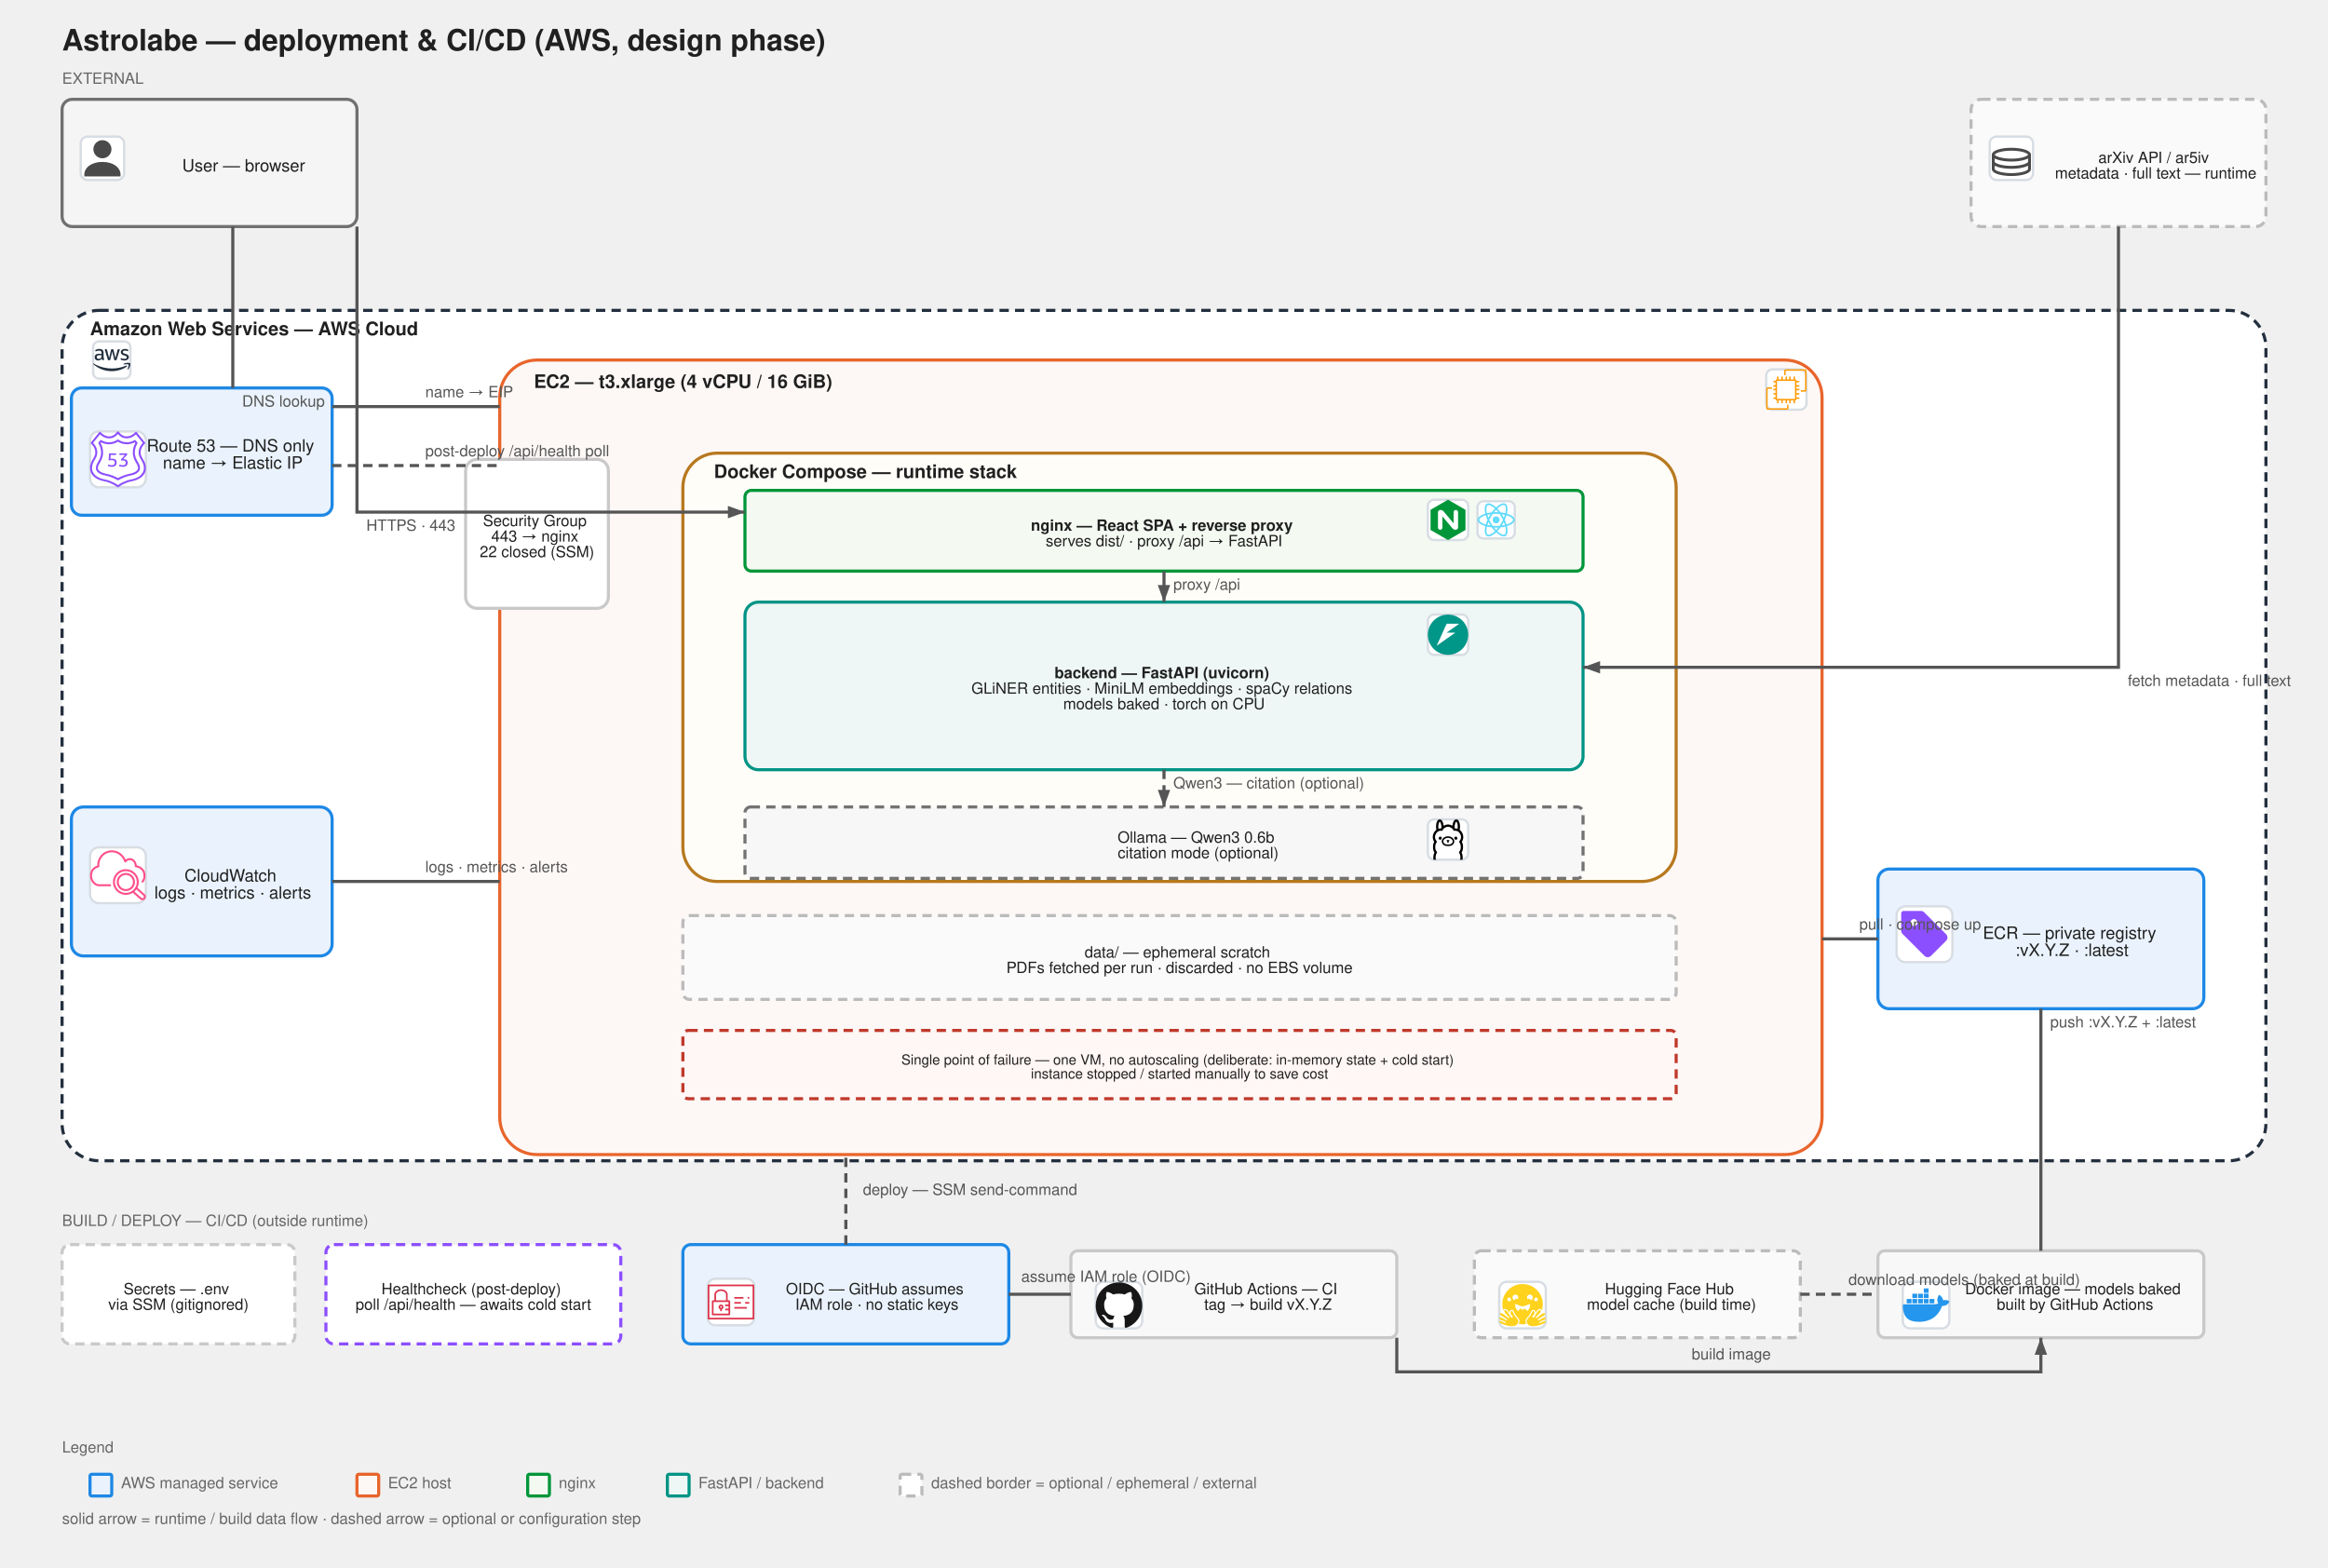
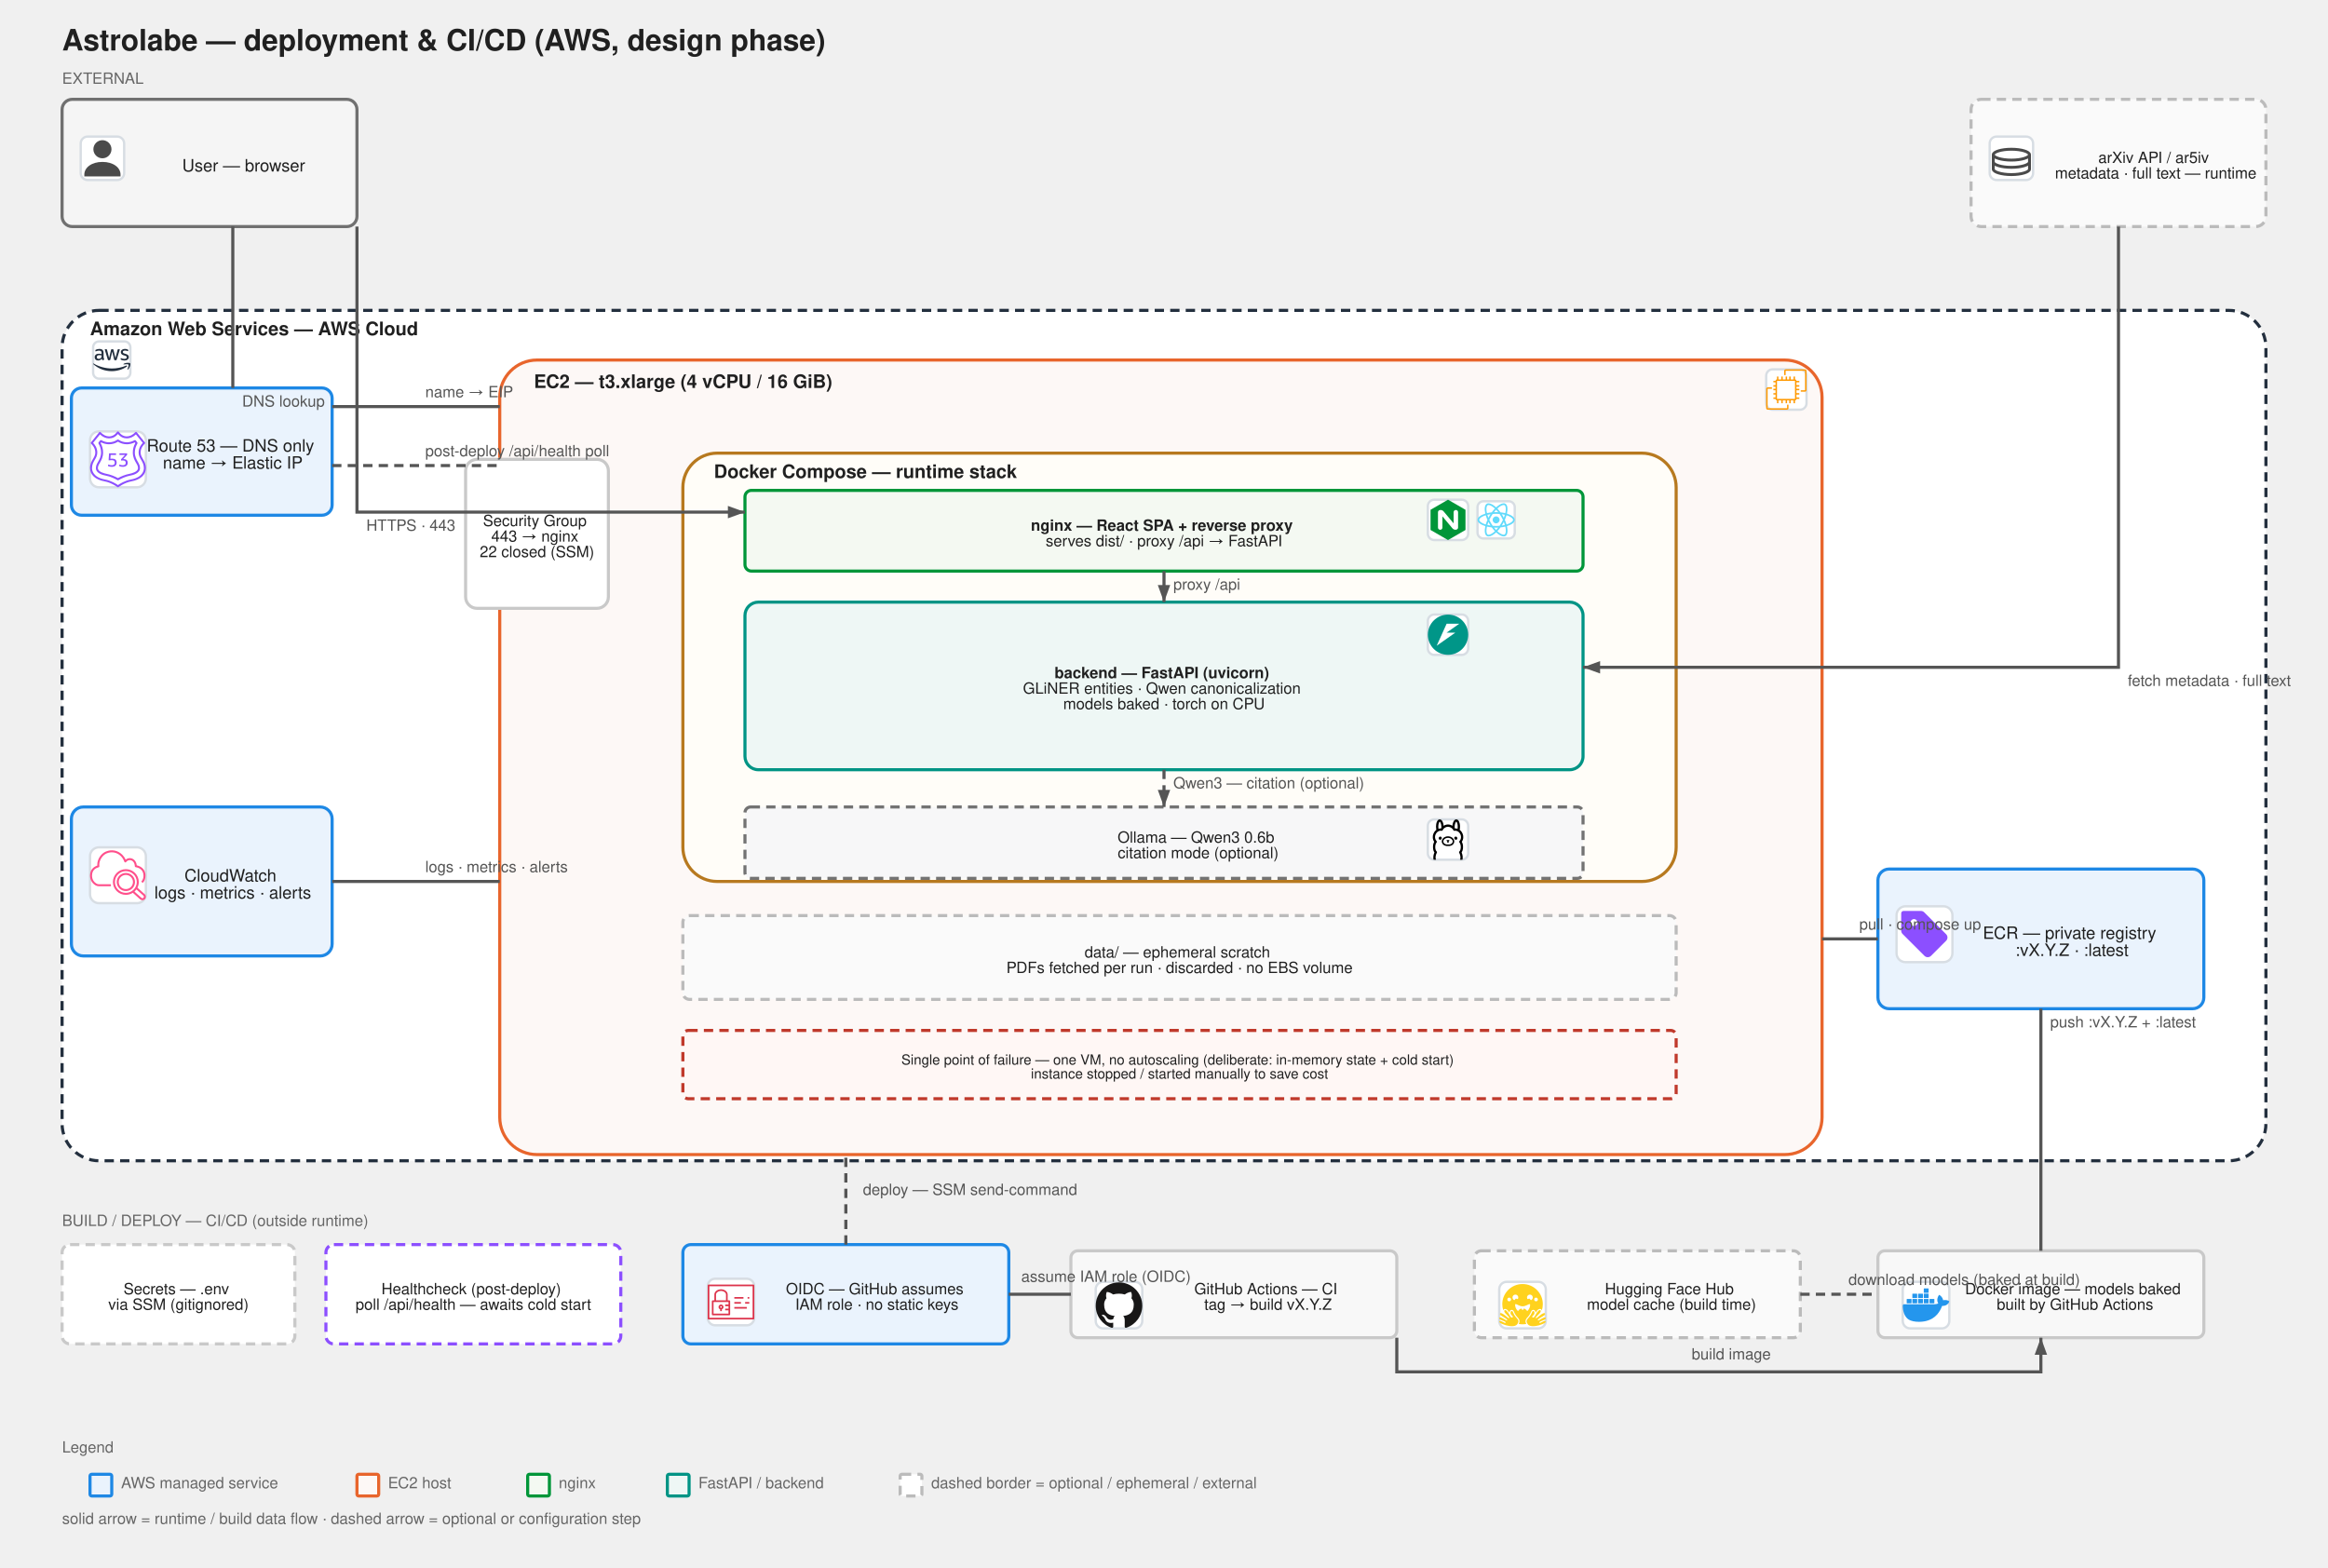
<svg xmlns="http://www.w3.org/2000/svg" width="1500" height="1010" viewBox="0 0 1500 1010" font-family="Helvetica, Arial, sans-serif">
  <text x="40" y="32.5" font-size="19" font-weight="700" fill="#202020">Astrolabe — deployment &amp; CI/CD (AWS, design phase)</text>
  <text x="40" y="54" font-size="10" font-weight="400" fill="#666666">EXTERNAL</text>
  <rect x="40" y="64" width="190" height="82" rx="6.56" fill="#F5F5F5" stroke="#707070" stroke-width="2" />
  <text x="157" text-anchor="middle" font-size="11" fill="#202020">
    <tspan x="157" text-anchor="middle" y="110.5">User — browser</tspan>
  </text>
  <rect x="52" y="88" width="28" height="28" rx="4.48" fill="#ffffff" stroke="#d7dde3" stroke-width="1.5" />
  <g transform="translate(52 88) scale(1.166667)">
    <path d="M12 12a5 5 0 1 0 0-10 5 5 0 0 0 0 10zm0 2c-6 0-10 3.13-10 7v1h20v-1c0-3.87-4-7-10-7z" fill="#4a4a4a" />
  </g>
  <rect x="1270" y="64" width="190" height="82" rx="6.56" fill="#FAFAFA" stroke="#BBBBBB" stroke-width="2" stroke-dasharray="6 4" />
  <text x="1389" text-anchor="middle" font-size="10" fill="#202020">
    <tspan x="1389" text-anchor="middle" y="105">arXiv API / ar5iv</tspan>
    <tspan x="1389" text-anchor="middle" y="115">metadata · full text — runtime</tspan>
  </text>
  <rect x="1282" y="88" width="28" height="28" rx="4.48" fill="#ffffff" stroke="#d7dde3" stroke-width="1.5" />
  <g transform="translate(1282 88) scale(1.166667)">
    <path d="M12 13C6.5 13 2 11.6 2 10s4.5-3 10-3 10 1.4 10 3-4.5 3-10 3zM2 10v4c0 1.6 4.5 3 10 3s10-1.4 10-3v-4M2 14v4c0 1.6 4.5 3 10 3s10-1.4 10-3v-4" fill="none" stroke="#4a4a4a" stroke-width="1.6" />
  </g>
  <rect x="40" y="200" width="1420" height="548" rx="24" fill="#FFFFFF" stroke="#232F3E" stroke-width="2" stroke-dasharray="6 4" />
  <text x="58" y="216" font-size="12" font-weight="700" fill="#202020">Amazon Web Services — AWS Cloud</text>
  <rect x="60" y="220" width="24" height="24" rx="3.84" fill="#ffffff" stroke="#d7dde3" stroke-width="1.5" />
  <g transform="translate(60 220) scale(1)">
    <path d="M6.763 10.036c0 .296.032.535.088.71.064.176.144.368.256.576.04.063.056.127.056.183 0 .08-.048.16-.152.24l-.503.335a.383.383 0 0 1-.208.072c-.08 0-.16-.04-.239-.112a2.47 2.47 0 0 1-.287-.375 6.18 6.18 0 0 1-.248-.471c-.622.734-1.405 1.101-2.347 1.101-.67 0-1.205-.191-1.596-.574-.391-.384-.59-.894-.59-1.533 0-.678.239-1.23.726-1.644.487-.415 1.133-.623 1.955-.623.272 0 .551.024.846.064.296.04.6.104.918.176v-.583c0-.607-.127-1.03-.375-1.277-.255-.248-.686-.367-1.3-.367-.28 0-.568.031-.863.103-.295.072-.583.16-.862.272a2.287 2.287 0 0 1-.28.104.488.488 0 0 1-.127.023c-.112 0-.168-.08-.168-.247v-.391c0-.128.016-.224.056-.28a.597.597 0 0 1 .224-.167c.279-.144.614-.264 1.005-.36a4.84 4.84 0 0 1 1.246-.151c.95 0 1.644.216 2.091.647.439.43.662 1.085.662 1.963v2.586zm-3.24 1.214c.263 0 .534-.048.822-.144.287-.096.543-.271.758-.51.128-.152.224-.32.272-.512.047-.191.08-.423.08-.694v-.335a6.66 6.66 0 0 0-.735-.136 6.02 6.02 0 0 0-.75-.048c-.535 0-.926.104-1.19.32-.263.215-.39.518-.39.917 0 .375.095.655.295.846.191.2.47.296.838.296zm6.41.862c-.144 0-.24-.024-.304-.08-.064-.048-.12-.16-.168-.311L7.586 5.55a1.398 1.398 0 0 1-.072-.32c0-.128.064-.2.191-.2h.783c.151 0 .255.025.31.08.065.048.113.16.16.312l1.342 5.284 1.245-5.284c.04-.16.088-.264.151-.312a.549.549 0 0 1 .32-.08h.638c.152 0 .256.025.32.08.063.048.12.16.151.312l1.261 5.348 1.381-5.348c.048-.16.104-.264.16-.312a.52.52 0 0 1 .311-.08h.743c.127 0 .2.065.2.2 0 .04-.009.08-.017.128a1.137 1.137 0 0 1-.056.2l-1.923 6.17c-.048.16-.104.263-.168.311a.51.51 0 0 1-.303.08h-.687c-.151 0-.255-.024-.32-.08-.063-.056-.119-.16-.15-.32l-1.238-5.148-1.23 5.14c-.04.16-.087.264-.15.32-.065.056-.177.08-.32.08zm10.256.215c-.415 0-.83-.048-1.229-.143-.399-.096-.71-.2-.918-.32-.128-.071-.215-.151-.247-.223a.563.563 0 0 1-.048-.224v-.407c0-.167.064-.247.183-.247.048 0 .096.008.144.024.048.016.12.048.2.08.271.12.566.215.878.279.319.064.63.096.95.096.502 0 .894-.088 1.165-.264a.86.86 0 0 0 .415-.758.777.777 0 0 0-.215-.559c-.144-.151-.416-.287-.807-.415l-1.157-.36c-.583-.183-1.014-.454-1.277-.813a1.902 1.902 0 0 1-.4-1.158c0-.335.073-.63.216-.886.144-.255.335-.479.575-.654.24-.184.51-.32.83-.415.32-.096.655-.136 1.006-.136.175 0 .359.008.535.032.183.024.35.056.518.088.16.04.312.08.455.127.144.048.256.096.336.144a.69.69 0 0 1 .24.2.43.43 0 0 1 .071.263v.375c0 .168-.064.256-.184.256a.83.83 0 0 1-.303-.096 3.652 3.652 0 0 0-1.532-.311c-.455 0-.815.071-1.062.223-.248.152-.375.383-.375.71 0 .224.08.416.24.567.159.152.454.304.877.44l1.134.358c.574.184.99.44 1.237.767.247.327.367.702.367 1.117 0 .343-.072.655-.207.926-.144.272-.336.511-.583.703-.248.2-.543.343-.886.447-.36.111-.734.167-1.142.167zM21.698 16.207c-2.626 1.94-6.442 2.969-9.722 2.969-4.598 0-8.74-1.7-11.87-4.526-.247-.223-.024-.527.272-.351 3.384 1.963 7.559 3.153 11.877 3.153 2.914 0 6.114-.607 9.06-1.852.439-.2.814.287.383.607zM22.792 14.961c-.336-.43-2.22-.207-3.074-.103-.255.032-.295-.192-.063-.36 1.5-1.053 3.967-.75 4.254-.399.287.36-.08 2.826-1.485 4.007-.215.184-.423.088-.327-.151.32-.79 1.03-2.57.695-2.994z" fill="#232F3E" />
  </g>
  <rect x="46" y="250" width="168" height="82" rx="6.56" fill="#EAF3FD" stroke="#1E88E5" stroke-width="2" />
  <text x="150" text-anchor="middle" font-size="11" fill="#202020">
    <tspan x="150" text-anchor="middle" y="291">Route 53 — DNS only</tspan>
    <tspan x="150" text-anchor="middle" y="302">name → Elastic IP</tspan>
  </text>
  <rect x="58" y="278" width="36" height="36" rx="5.76" fill="#ffffff" stroke="#d7dde3" stroke-width="1.5" />
  <g transform="translate(58 278) scale(1.5)">
    <path d="M24 15.766c0 2.872-2.357 5.014-6.3 5.7-2.957.557-5.4 2.4-5.443 2.443q-.129.086-.257.086t-.257-.086C11.7 23.866 9.257 22.024 6.3 21.466c-3.943-.686-6.3-2.829-6.3-5.7 0-1.757.686-2.914 1.286-3.943.514-.9.986-1.671.986-2.743 0-2.271-1.757-3.771-1.8-3.771Q.343 5.181.3 5.009q0-.171.129-.3C.429 4.666 3.257 1.281 3.9.381c.086-.086.171-.171.3-.171s.257.043.343.129c1.114 1.157 2.357 1.8 3.6 1.8 1.371 0 2.486-.6 3.514-1.972.172-.214.514-.214.686 0C13.371 1.538 14.486 2.138 15.857 2.138c1.243 0 2.486-.643 3.6-1.8.086-.086.214-.129.343-.129s.214.086.3.171c.643.9 3.471 4.286 3.471 4.329q.129.129.129.3-.043.171-.171.3c-.043 0-1.8 1.5-1.8 3.771 0 1.071.471 1.843.986 2.743.6 1.028 1.286 2.186 1.286 3.943Zm-.857 0c0-1.5-.6-2.529-1.157-3.514-.557-.9-1.114-1.886-1.114-3.171 0-2.1 1.2-3.557 1.8-4.157-.643-.729-2.186-2.657-2.957-3.643C18.557 2.395 17.186 2.995 15.857 2.995c-1.5 0-2.743-.6-3.857-1.886C10.886 2.395 9.643 2.995 8.143 2.995c-1.329 0-2.7-.6-3.857-1.714-.771.986-2.314 2.914-2.957 3.643.6.6 1.8 2.057 1.8 4.157 0 1.286-.557 2.271-1.114 3.171C1.457 13.238.857 14.266.857 15.766c0 .9.386 3.943 5.572 4.886 2.614.471 4.843 1.886 5.571 2.4.729-.514 2.957-1.929 5.571-2.4 5.186-.943 5.572-3.986 5.572-4.886zm-2.571-2.657c.557.986.9 1.629.9 2.657 0 2.314-3.214 3.043-4.2 3.214-2.057.386-3.9 1.286-5.057 1.971q-.086.043-.214.043t-.214-.043c-1.157-.686-3-1.586-5.057-1.971-.986-.171-4.2-.9-4.2-3.214 0-1.028.343-1.671.9-2.657.6-1.029 1.329-2.314 1.329-4.029 0-1.371-.386-2.657-1.114-3.857-.086-.172-.086-.386.043-.514q.3-.386.643-.814c.129-.171.386-.214.557-.129 1.071.6 2.143.9 3.257.9 1.371 0 2.529-.386 3.6-1.114.171-.086.343-.086.514 0 1.071.729 2.229 1.114 3.6 1.114 1.114 0 2.186-.3 3.257-.9.171-.086.429-.043.557.129q.343.429.643.814c.129.129.129.343.043.514-.729 1.2-1.114 2.486-1.114 3.857 0 1.714.729 3 1.329 4.029zm.043 2.657c0-.771-.257-1.329-.814-2.228-.643-1.114-1.414-2.486-1.414-4.457 0-1.457.343-2.786 1.071-4.071q-.129-.171-.257-.3c-1.071.514-2.186.814-3.343.814-1.414 0-2.7-.386-3.857-1.114-1.157.729-2.443 1.114-3.857 1.114q-1.714 0-3.343-.814-.129.129-.257.3c.729 1.286 1.071 2.614 1.071 4.071 0 1.971-.771 3.343-1.414 4.457-.557.9-.814 1.457-.814 2.228 0 1.671 2.914 2.272 3.471 2.4 2.1.386 3.9 1.2 5.143 1.886 1.243-.686 3.043-1.5 5.143-1.886.557-.129 3.471-.729 3.471-2.4zm-4.886-3.471q.471.429.471 1.157 0 .814-.557 1.286-.6.471-1.586.471-.771 0-1.5-.3v-.686q.9.3 1.5.3.643 0 .986-.257.3-.3.3-.814 0-.986-1.243-.986-.386 0-.771.043v-.557l1.714-1.843h-2.4v-.686h3.3v.643l-1.671 1.8h.171q.814 0 1.286.429zm-4.757-.171q.471.471.471 1.286t-.557 1.329q-.6.471-1.543.471-.814 0-1.586-.3v-.686q.943.3 1.586.3.6 0 .943-.257.343-.3.343-.814 0-.6-.3-.857-.343-.257-1.029-.257-.514 0-1.286.086v-.557l.171-2.443h3v.686H8.871l-.129 1.629q.471-.043.814-.043.9 0 1.414.429z" fill="#8C4FFF" />
  </g>
  <rect x="46" y="520" width="168" height="96" rx="7.68" fill="#EAF3FD" stroke="#1E88E5" stroke-width="2" />
  <text x="150" text-anchor="middle" font-size="11" fill="#202020">
    <tspan x="150" text-anchor="middle" y="568">CloudWatch</tspan>
    <tspan x="150" text-anchor="middle" y="579">logs · metrics · alerts</tspan>
  </text>
  <rect x="58" y="546" width="36" height="36" rx="5.76" fill="#ffffff" stroke="#d7dde3" stroke-width="1.5" />
  <g transform="translate(58 546) scale(1.5)">
    <path d="M18.454 14.905c0-1.676-1.372-3.039-3.059-3.039-1.686 0-3.058 1.363-3.058 3.039 0 1.675 1.372 3.038 3.058 3.038 1.687 0 3.059-1.363 3.059-3.038Zm.862 0c0 2.147-1.759 3.894-3.92 3.894-2.162 0-3.92-1.747-3.92-3.894 0-2.148 1.758-3.895 3.92-3.895 2.161 0 3.92 1.747 3.92 3.895Zm3.617 5.87-3.004-2.688c-.242.34-.523.649-.834.926l2.999 2.687c.256.23.654.208.885-.046a.623.623 0 0 0-.046-.88Zm-7.538-1.206c2.59 0 4.696-2.092 4.696-4.664 0-2.573-2.106-4.665-4.696-4.665-2.589 0-4.696 2.092-4.696 4.665 0 2.572 2.107 4.664 4.696 4.664Zm8.224 2.658c-.293.323-.7.487-1.107.487a1.49 1.49 0 0 1-.995-.378L18.399 19.542a5.543 5.543 0 0 1-3.004.883c-3.064 0-5.557-2.476-5.557-5.52 0-3.044 2.493-5.521 5.557-5.521 3.065 0 5.558 2.477 5.558 5.52 0 .874-.21 1.697-.576 2.432l3.133 2.803c.608.546.657 1.482.11 2.088ZM3.977 7.454c0 .222.014.444.04.659a.426.426 0 0 1-.352.473C2.605 8.858.862 9.681.862 12.148c0 1.863 1.034 2.892 1.902 3.427.297.185.647.284 1.017.288l5.195.005v.856l-5.2-.005a2.815 2.815 0 0 1-1.469-.418C1.447 15.77 0 14.524 0 12.148c0-2.864 1.971-3.923 3.129-4.297a6.093 6.093 0 0 1-.013-.397c0-2.34 1.598-4.767 3.716-5.645 2.478-1.031 5.104-.52 7.022 1.367a7.048 7.048 0 0 1 1.459 2.116 2.79 2.79 0 0 1 1.78-.644c1.287 0 2.735.97 2.993 3.092 1.205.276 3.751 1.24 3.751 4.441 0 1.278-.403 2.333-1.199 3.137l-.614-.6c.632-.638.952-1.491.952-2.537 0-2.8-2.36-3.495-3.374-3.664a.43.43 0 0 1-.353-.496c-.141-1.738-1.18-2.517-2.156-2.517-.616 0-1.193.298-1.584.818a.431.431 0 0 1-.75-.111c-.353-.971-.861-1.788-1.511-2.426-1.663-1.636-3.936-2.079-6.084-1.186-1.787.74-3.187 2.873-3.187 4.855Z" fill="#FF4F8B" />
  </g>
  <rect x="1210" y="560" width="210" height="90" rx="7.2" fill="#EAF3FD" stroke="#1E88E5" stroke-width="2" />
  <text x="1335" text-anchor="middle" font-size="11" fill="#202020">
    <tspan x="1335" text-anchor="middle" y="605">ECR — private registry</tspan>
    <tspan x="1335" text-anchor="middle" y="616">:vX.Y.Z · :latest</tspan>
  </text>
  <rect x="1222" y="584" width="36" height="36" rx="5.76" fill="#ffffff" stroke="#d7dde3" stroke-width="1.5" />
  <g transform="translate(1222 584) scale(1.5)">
    <path d="M2 10.5V3a1 1 0 0 1 1-1h7.5a2 2 0 0 1 1.4.6l9.4 9.4a2 2 0 0 1 0 2.8l-6.5 6.5a2 2 0 0 1-2.8 0L2.6 11.9A2 2 0 0 1 2 10.5zM6 7a1.5 1.5 0 1 0 3 0 1.5 1.5 0 0 0-3 0z" fill="#8C4FFF" />
  </g>
  <rect x="322" y="232" width="852" height="512" rx="24" fill="#FDF8F6" stroke="#E8652C" stroke-width="2" />
  <text x="344" y="250" font-size="12" font-weight="700" fill="#202020">EC2 — t3.xlarge (4 vCPU / 16 GiB)</text>
  <rect x="300" y="296" width="92" height="96" rx="7.36" fill="#FFFFFF" stroke="#C9C9C9" stroke-width="2" />
  <text x="346" text-anchor="middle" font-size="10" fill="#202020">
    <tspan x="346" text-anchor="middle" y="339">Security Group</tspan>
    <tspan x="346" text-anchor="middle" y="349">443 → nginx</tspan>
    <tspan x="346" text-anchor="middle" y="359">22 closed (SSM)</tspan>
  </text>
  <rect x="440" y="292" width="640" height="276" rx="22.08" fill="#FFFDF8" stroke="#B7791F" stroke-width="2" />
  <text x="460" y="308" font-size="12" font-weight="700" fill="#202020">Docker Compose — runtime stack</text>
  <rect x="480" y="316" width="540" height="52" rx="4.16" fill="#F4F9F2" stroke="#009639" stroke-width="2" />
  <text x="750" text-anchor="middle" font-size="10" fill="#202020">
    <tspan x="750" text-anchor="middle" y="342" font-weight="600">nginx — React SPA + reverse proxy</tspan>
    <tspan x="750" text-anchor="middle" y="352">serves dist/ · proxy /api → FastAPI</tspan>
  </text>
  <rect x="920" y="322" width="26" height="26" rx="4.16" fill="#ffffff" stroke="#d7dde3" stroke-width="1.5" />
  <g transform="translate(920 322) scale(1.083333)">
    <path d="M12 0L1.605 6v12L12 24l10.395-6V6L12 0zm6 16.59c0 .705-.646 1.29-1.529 1.29-.631 0-1.351-.255-1.801-.81l-6-7.141v6.66c0 .721-.57 1.29-1.274 1.29H7.32c-.721 0-1.29-.6-1.29-1.29V7.41c0-.705.63-1.29 1.5-1.29.646 0 1.38.255 1.83.81l5.97 7.141V7.41c0-.721.6-1.29 1.29-1.29h.075c.72 0 1.29.6 1.29 1.29v9.18H18z" fill="#009639" />
  </g>
  <rect x="952" y="323" width="24" height="24" rx="3.84" fill="#ffffff" stroke="#d7dde3" stroke-width="1.5" />
  <g transform="translate(952 323) scale(1)">
    <path d="M14.23 12.004a2.236 2.236 0 0 1-2.235 2.236 2.236 2.236 0 0 1-2.236-2.236 2.236 2.236 0 0 1 2.235-2.236 2.236 2.236 0 0 1 2.236 2.236zm2.648-10.69c-1.346 0-3.107.96-4.888 2.622-1.78-1.653-3.542-2.602-4.887-2.602-.41 0-.783.093-1.106.278-1.375.793-1.683 3.264-.973 6.365C1.98 8.917 0 10.42 0 12.004c0 1.59 1.99 3.097 5.043 4.03-.704 3.113-.39 5.588.988 6.38.32.187.69.275 1.102.275 1.345 0 3.107-.96 4.888-2.624 1.78 1.654 3.542 2.603 4.887 2.603.41 0 .783-.09 1.106-.275 1.374-.792 1.683-3.263.973-6.365C22.02 15.096 24 13.59 24 12.004c0-1.59-1.99-3.097-5.043-4.032.704-3.11.39-5.587-.988-6.38-.318-.184-.688-.277-1.092-.278zm-.005 1.09v.006c.225 0 .406.044.558.127.666.382.955 1.835.73 3.704-.054.46-.142.945-.25 1.44-.96-.236-2.006-.417-3.107-.534-.66-.905-1.345-1.727-2.035-2.447 1.592-1.48 3.087-2.292 4.105-2.295zm-9.77.02c1.012 0 2.514.808 4.11 2.28-.686.72-1.37 1.537-2.02 2.442-1.107.117-2.154.298-3.113.538-.112-.49-.195-.964-.254-1.42-.23-1.868.054-3.32.714-3.707.19-.09.4-.127.563-.132zm4.882 3.05c.455.468.91.992 1.36 1.564-.44-.02-.89-.034-1.345-.034-.46 0-.915.01-1.36.034.44-.572.895-1.096 1.345-1.565zM12 8.1c.74 0 1.477.034 2.202.093.406.582.802 1.203 1.183 1.86.372.64.71 1.29 1.018 1.946-.308.655-.646 1.31-1.013 1.95-.38.66-.773 1.288-1.18 1.87-.728.063-1.466.098-2.21.098-.74 0-1.477-.035-2.202-.093-.406-.582-.802-1.204-1.183-1.86-.372-.64-.71-1.29-1.018-1.946.303-.657.646-1.313 1.013-1.954.38-.66.773-1.286 1.18-1.868.728-.064 1.466-.098 2.21-.098zm-3.635.254c-.24.377-.48.763-.704 1.16-.225.39-.435.782-.635 1.174-.265-.656-.49-1.31-.676-1.947.64-.15 1.315-.283 2.015-.386zm7.26 0c.695.103 1.365.23 2.006.387-.18.632-.405 1.282-.66 1.933-.2-.39-.41-.783-.64-1.174-.225-.392-.465-.774-.705-1.146zm3.063.675c.484.15.944.317 1.375.498 1.732.74 2.852 1.708 2.852 2.476-.005.768-1.125 1.74-2.857 2.475-.42.18-.88.342-1.355.493-.28-.958-.646-1.956-1.1-2.98.45-1.017.81-2.01 1.085-2.964zm-13.395.004c.278.96.645 1.957 1.1 2.98-.45 1.017-.812 2.01-1.086 2.964-.484-.15-.944-.318-1.37-.5-1.732-.737-2.852-1.706-2.852-2.474 0-.768 1.12-1.742 2.852-2.476.42-.18.88-.342 1.356-.494zm11.678 4.28c.265.657.49 1.312.676 1.948-.64.157-1.316.29-2.016.39.24-.375.48-.762.705-1.158.225-.39.435-.788.636-1.18zm-9.945.02c.2.392.41.783.64 1.175.23.39.465.772.705 1.143-.695-.102-1.365-.23-2.006-.386.18-.63.406-1.282.66-1.933zM17.92 16.32c.112.493.2.968.254 1.423.23 1.868-.054 3.32-.714 3.708-.147.09-.338.128-.563.128-1.012 0-2.514-.807-4.11-2.28.686-.72 1.37-1.536 2.02-2.44 1.107-.118 2.154-.3 3.113-.54zm-11.83.01c.96.234 2.006.415 3.107.532.66.905 1.345 1.727 2.035 2.446-1.595 1.483-3.092 2.295-4.11 2.295-.22-.005-.406-.05-.553-.132-.666-.38-.955-1.834-.73-3.703.054-.46.142-.944.25-1.438zm4.56.64c.44.02.89.034 1.345.034.46 0 .915-.01 1.36-.034-.44.572-.895 1.095-1.345 1.565-.455-.47-.91-.993-1.36-1.565z" fill="#61DAFB" />
  </g>
  <rect x="480" y="388" width="540" height="108" rx="8.64" fill="#EEF7F5" stroke="#009485" stroke-width="2" />
  <text x="750" text-anchor="middle" font-size="10" fill="#202020">
    <tspan x="750" text-anchor="middle" y="437" font-weight="600">backend — FastAPI (uvicorn)</tspan>
-     <tspan x="750" text-anchor="middle" y="447">GLiNER entities · MiniLM embeddings · spaCy relations</tspan>
+     <tspan x="750" text-anchor="middle" y="447">GLiNER entities · Qwen canonicalization</tspan>
    <tspan x="750" text-anchor="middle" y="457">models baked · torch on CPU</tspan>
  </text>
  <rect x="920" y="396" width="26" height="26" rx="4.16" fill="#ffffff" stroke="#d7dde3" stroke-width="1.5" />
  <g transform="translate(920 396) scale(1.083333)">
    <path d="M12 .039C5.373.038 0 5.393 0 11.999c-.001 6.607 5.372 11.963 12 11.963 6.628 0 12.001-5.356 12-11.963-0-6.606-5.373-11.96-12-11.96m-.829 5.415h7.55l-7.58 5.328h5.183L5.279 18.544q2.947-6.544 5.892-13.09" fill="#009688" />
  </g>
  <rect x="480" y="520" width="540" height="46" rx="3.68" fill="#F7F7F8" stroke="#737373" stroke-width="2" stroke-dasharray="6 4" />
  <text x="772" text-anchor="middle" font-size="10" fill="#202020">
    <tspan x="772" text-anchor="middle" y="543">Ollama — Qwen3 0.6b</tspan>
    <tspan x="772" text-anchor="middle" y="553">citation mode (optional)</tspan>
  </text>
  <rect x="920" y="528" width="26" height="26" rx="4.16" fill="#ffffff" stroke="#d7dde3" stroke-width="1.5" />
  <g transform="translate(920 528) scale(1.083333)">
    <path d="M16.361 10.26a.894.894 0 0 0-.558.47l-.072.148.001.207c0 .193.004.217.059.353.076.193.152.312.291.448.24.238.51.3.872.205a.86.86 0 0 0 .517-.436.752.752 0 0 0 .08-.498c-.064-.453-.33-.782-.724-.897a1.06 1.06 0 0 0-.466 0zm-9.203.005c-.305.096-.533.32-.65.639a1.187 1.187 0 0 0-.06.52c.057.309.31.59.598.667.362.095.632.033.872-.205.14-.136.215-.255.291-.448.055-.136.059-.16.059-.353l.001-.207-.072-.148a.894.894 0 0 0-.565-.472 1.02 1.02 0 0 0-.474.007Zm4.184 2c-.131.071-.223.25-.195.383.031.143.157.288.353.407.105.063.112.072.117.136.004.038-.01.146-.029.243-.02.094-.036.194-.036.222.002.074.07.195.143.253.064.052.076.054.255.059.164.005.198.001.264-.03.169-.082.212-.234.15-.525-.052-.243-.042-.28.087-.355.137-.08.281-.219.324-.314a.365.365 0 0 0-.175-.48.394.394 0 0 0-.181-.033c-.126 0-.207.03-.355.124l-.085.053-.053-.032c-.219-.13-.259-.145-.391-.143a.396.396 0 0 0-.193.032zm.39-2.195c-.373.036-.475.05-.654.086-.291.06-.68.195-.951.328-.94.46-1.589 1.226-1.787 2.114-.04.176-.045.234-.045.53 0 .294.005.357.043.524.264 1.16 1.332 2.017 2.714 2.173.3.033 1.596.033 1.896 0 1.11-.125 2.064-.727 2.493-1.571.114-.226.169-.372.22-.602.039-.167.044-.23.044-.523 0-.297-.005-.355-.045-.531-.288-1.29-1.539-2.304-3.072-2.497a6.873 6.873 0 0 0-.855-.031zm.645.937a3.283 3.283 0 0 1 1.44.514c.223.148.537.458.671.662.166.251.26.508.303.82.02.143.01.251-.043.482-.08.345-.332.705-.672.957a3.115 3.115 0 0 1-.689.348c-.382.122-.632.144-1.525.138-.582-.006-.686-.01-.853-.042-.57-.107-1.022-.334-1.35-.68-.264-.28-.385-.535-.45-.946-.03-.192.025-.509.137-.776.136-.326.488-.73.836-.963.403-.269.934-.46 1.422-.512.187-.02.586-.02.773-.002zm-5.503-11a1.653 1.653 0 0 0-.683.298C5.617.74 5.173 1.666 4.985 2.819c-.07.436-.119 1.04-.119 1.503 0 .544.064 1.24.155 1.721.02.107.031.202.023.208a8.12 8.12 0 0 1-.187.152 5.324 5.324 0 0 0-.949 1.02 5.49 5.49 0 0 0-.94 2.339 6.625 6.625 0 0 0-.023 1.357c.091.78.325 1.438.727 2.04l.13.195-.037.064c-.269.452-.498 1.105-.605 1.732-.084.496-.095.629-.095 1.294 0 .67.009.803.088 1.266.095.555.288 1.143.503 1.534.071.128.243.393.264.407.007.003-.014.067-.046.141a7.405 7.405 0 0 0-.548 1.873c-.062.417-.071.552-.071.991 0 .56.031.832.148 1.279L3.42 24h1.478l-.05-.091c-.297-.552-.325-1.575-.068-2.597.117-.472.25-.819.498-1.296l.148-.29v-.177c0-.165-.003-.184-.057-.293a.915.915 0 0 0-.194-.25 1.74 1.74 0 0 1-.385-.543c-.424-.92-.506-2.286-.208-3.451.124-.486.329-.918.544-1.154a.787.787 0 0 0 .223-.531c0-.195-.07-.355-.224-.522a3.136 3.136 0 0 1-.817-1.729c-.14-.96.114-2.005.69-2.834.563-.814 1.353-1.336 2.237-1.475.199-.033.57-.028.776.01.226.04.367.028.512-.041.179-.085.268-.19.374-.431.093-.215.165-.333.36-.576.234-.29.46-.489.822-.729.413-.27.884-.467 1.352-.561.17-.035.25-.04.569-.04.319 0 .398.005.569.04a4.07 4.07 0 0 1 1.914.997c.117.109.398.457.488.602.034.057.095.177.132.267.105.241.195.346.374.43.14.068.286.082.503.045.343-.058.607-.053.943.016 1.144.23 2.14 1.173 2.581 2.437.385 1.108.276 2.267-.296 3.153-.097.15-.193.27-.333.419-.301.322-.301.722-.001 1.053.493.539.801 1.866.708 3.036-.062.772-.26 1.463-.533 1.854a2.096 2.096 0 0 1-.224.258.916.916 0 0 0-.194.25c-.054.109-.057.128-.057.293v.178l.148.29c.248.476.38.823.498 1.295.253 1.008.231 2.01-.059 2.581a.845.845 0 0 0-.044.098c0 .006.329.009.732.009h.73l.02-.074.036-.134c.019-.076.057-.3.088-.516.029-.217.029-1.016 0-1.258-.11-.875-.295-1.57-.597-2.226-.032-.074-.053-.138-.046-.141.008-.005.057-.074.108-.152.376-.569.607-1.284.724-2.228.031-.26.031-1.378 0-1.628-.083-.645-.182-1.082-.348-1.525a6.083 6.083 0 0 0-.329-.7l-.038-.064.131-.194c.402-.604.636-1.262.727-2.04a6.625 6.625 0 0 0-.024-1.358 5.512 5.512 0 0 0-.939-2.339 5.325 5.325 0 0 0-.95-1.02 8.097 8.097 0 0 1-.186-.152.692.692 0 0 1 .023-.208c.208-1.087.201-2.443-.017-3.503-.19-.924-.535-1.658-.98-2.082-.354-.338-.716-.482-1.15-.455-.996.059-1.8 1.205-2.116 3.01a6.805 6.805 0 0 0-.097.726c0 .036-.007.066-.015.066a.96.96 0 0 1-.149-.078A4.857 4.857 0 0 0 12 3.03c-.832 0-1.687.243-2.456.698a.958.958 0 0 1-.148.078c-.008 0-.015-.03-.015-.066a6.71 6.71 0 0 0-.097-.725C8.997 1.392 8.337.319 7.46.048a2.096 2.096 0 0 0-.585-.041Zm.293 1.402c.248.197.523.759.682 1.388.03.113.06.244.069.292.007.047.026.152.041.233.067.365.098.76.102 1.24l.002.475-.12.175-.118.178h-.278c-.324 0-.646.041-.954.124l-.238.06c-.033.007-.038-.003-.057-.144a8.438 8.438 0 0 1 .016-2.323c.124-.788.413-1.501.696-1.711.067-.05.079-.049.157.013zm9.825-.012c.17.126.358.46.498.888.28.854.36 2.028.212 3.145-.019.14-.024.151-.057.144l-.238-.06a3.693 3.693 0 0 0-.954-.124h-.278l-.119-.178-.119-.175.002-.474c.004-.669.066-1.19.214-1.772.157-.623.434-1.185.68-1.382.078-.062.09-.063.159-.012z" fill="#000000" />
  </g>
  <rect x="440" y="590" width="640" height="54" rx="4.32" fill="#FAFAFA" stroke="#BBBBBB" stroke-width="2" stroke-dasharray="6 4" />
  <text x="760" text-anchor="middle" font-size="10" fill="#202020">
    <tspan x="760" text-anchor="middle" y="617">data/ — ephemeral scratch</tspan>
    <tspan x="760" text-anchor="middle" y="627">PDFs fetched per run · discarded · no EBS volume</tspan>
  </text>
  <rect x="440" y="664" width="640" height="44" rx="3.52" fill="#FFF7F5" stroke="#C0392B" stroke-width="2" stroke-dasharray="6 4" />
  <text x="760" text-anchor="middle" font-size="9" fill="#202020">
    <tspan x="760" text-anchor="middle" y="686">Single point of failure — one VM, no autoscaling (deliberate: in-memory state + cold start)</tspan>
    <tspan x="760" text-anchor="middle" y="695">instance stopped / started manually to save cost</tspan>
  </text>
  <text x="40" y="790" font-size="10" font-weight="400" fill="#666666">BUILD / DEPLOY — CI/CD (outside runtime)</text>
  <rect x="40" y="802" width="150" height="64" rx="5.12" fill="#FFFFFF" stroke="#C9C9C9" stroke-width="2" stroke-dasharray="6 4" />
  <text x="115" text-anchor="middle" font-size="10" fill="#202020">
    <tspan x="115" text-anchor="middle" y="834">Secrets — .env</tspan>
    <tspan x="115" text-anchor="middle" y="844">via SSM (gitignored)</tspan>
  </text>
  <rect x="210" y="802" width="190" height="64" rx="5.12" fill="#FFFFFF" stroke="#8C4FFF" stroke-width="2" stroke-dasharray="6 4" />
  <text x="305" text-anchor="middle" font-size="10" fill="#202020">
    <tspan x="305" text-anchor="middle" y="834">Healthcheck (post-deploy)</tspan>
    <tspan x="305" text-anchor="middle" y="844">poll /api/health — awaits cold start</tspan>
  </text>
  <rect x="440" y="802" width="210" height="64" rx="5.12" fill="#EAF3FD" stroke="#1E88E5" stroke-width="2" />
  <text x="565" text-anchor="middle" font-size="10" fill="#202020">
    <tspan x="565" text-anchor="middle" y="834">OIDC — GitHub assumes</tspan>
    <tspan x="565" text-anchor="middle" y="844">IAM role · no static keys</tspan>
  </text>
  <rect x="456" y="824" width="30" height="30" rx="4.8" fill="#ffffff" stroke="#d7dde3" stroke-width="1.5" />
  <g transform="translate(456 824) scale(1.25)">
    <path d="M24 3.429v17.143c0 .257-.171.429-.429.429H.429C.171 21 0 20.829 0 20.571V3.429C0 3.171.171 3 .429 3h23.143c.257 0 .429.171.429.429ZM.857 20.143H23.143V3.857H.857Zm12.857-5.572h6.429v.857h-6.429ZM19.286 12h2.143v.857h-2.143zm-5.571 0h3.429v.857h-3.429ZM2.143 18.429v-6.857q0-.171.129-.3.129-.129.3-.129h.857v-3c0-1.5 1.543-2.7 3.429-2.7 1.886 0 3.429 1.2 3.429 2.7v3h.857c.257 0 .428.214.428.428v6.857q0 .171-.129.3-.129.129-.3.129H2.571c-.257 0-.428-.214-.428-.428zM3 18h7.714v-1.714H9v-.857h1.714v-1.286H9v-.857h1.714V12H3Zm5.143-3.429c0 .557-.343 1.029-.857 1.2v.943h-.857v-.943c-.514-.171-.857-.643-.857-1.2 0-.686.6-1.286 1.286-1.286.729 0 1.286.6 1.286 1.286zM4.286 11.143h5.143v-3c0-.986-1.2-1.843-2.571-1.843-1.371 0-2.571.857-2.571 1.843Zm3 3.429c0-.214-.171-.428-.429-.428-.214 0-.428.214-.428.428 0 .257.214.429.428.429.257 0 .429-.171.429-.429Zm13.286-5.143h.857v.857h-.857zm-6.857 0h4.714v.857h-4.714z" fill="#DD344C" />
  </g>
  <rect x="690" y="806" width="210" height="56" rx="4.48" fill="#F8F8F8" stroke="#C9C9C9" stroke-width="2" />
  <text x="817" text-anchor="middle" font-size="10" fill="#202020">
    <tspan x="817" text-anchor="middle" y="834">GitHub Actions — CI</tspan>
    <tspan x="817" text-anchor="middle" y="844">tag → build vX.Y.Z</tspan>
  </text>
  <rect x="706" y="826" width="30" height="30" rx="4.8" fill="#ffffff" stroke="#d7dde3" stroke-width="1.5" />
  <g transform="translate(706 826) scale(1.25)">
    <path d="M12 .297c-6.63 0-12 5.373-12 12 0 5.303 3.438 9.8 8.205 11.385.6.113.82-.258.82-.577 0-.285-.01-1.04-.015-2.04-3.338.724-4.042-1.61-4.042-1.61C4.422 18.07 3.633 17.7 3.633 17.7c-1.087-.744.084-.729.084-.729 1.205.084 1.838 1.236 1.838 1.236 1.07 1.835 2.809 1.305 3.495.998.108-.776.417-1.305.76-1.605-2.665-.3-5.466-1.332-5.466-5.93 0-1.31.465-2.38 1.235-3.22-.135-.303-.54-1.523.105-3.176 0 0 1.005-.322 3.3 1.23.96-.267 1.98-.399 3-.405 1.02.006 2.04.138 3 .405 2.28-1.552 3.285-1.23 3.285-1.23.645 1.653.24 2.873.12 3.176.765.84 1.23 1.91 1.23 3.22 0 4.61-2.805 5.625-5.475 5.92.42.36.81 1.096.81 2.22 0 1.606-.015 2.896-.015 3.286 0 .315.21.69.825.57C20.565 22.092 24 17.592 24 12.297c0-6.627-5.373-12-12-12" fill="#181717" />
  </g>
  <rect x="950" y="806" width="210" height="56" rx="4.48" fill="#FAFAFA" stroke="#BBBBBB" stroke-width="2" stroke-dasharray="6 4" />
  <text x="1077" text-anchor="middle" font-size="10" fill="#202020">
    <tspan x="1077" text-anchor="middle" y="834">Hugging Face Hub</tspan>
    <tspan x="1077" text-anchor="middle" y="844">model cache (build time)</tspan>
  </text>
  <rect x="966" y="826" width="30" height="30" rx="4.8" fill="#ffffff" stroke="#d7dde3" stroke-width="1.5" />
  <g transform="translate(966 826) scale(1.25)">
    <path d="M12.025 1.13c-5.77 0-10.449 4.647-10.449 10.378 0 1.112.178 2.181.503 3.185.064-.222.203-.444.416-.577a.96.96 0 0 1 .524-.15c.293 0 .584.124.84.284.278.173.48.408.71.694.226.282.458.611.684.951v-.014c.017-.324.106-.622.264-.874s.403-.487.762-.543c.3-.047.596.06.787.203s.31.313.4.467c.15.257.212.468.233.542.01.026.653 1.552 1.657 2.54.616.605 1.01 1.223 1.082 1.912.055.537-.096 1.059-.38 1.572.637.121 1.294.187 1.967.187.657 0 1.298-.063 1.921-.178-.287-.517-.44-1.041-.384-1.581.07-.69.465-1.307 1.081-1.913 1.004-.987 1.647-2.513 1.657-2.539.021-.074.083-.285.233-.542.09-.154.208-.323.4-.467a1.08 1.08 0 0 1 .787-.203c.359.056.604.29.762.543s.247.55.265.874v.015c.225-.34.457-.67.683-.952.23-.286.432-.52.71-.694.257-.16.547-.284.84-.285a.97.97 0 0 1 .524.151c.228.143.373.388.43.625l.006.04a10.3 10.3 0 0 0 .534-3.273c0-5.731-4.678-10.378-10.449-10.378M8.327 6.583a1.5 1.5 0 0 1 .713.174 1.487 1.487 0 0 1 .617 2.013c-.183.343-.762-.214-1.102-.094-.38.134-.532.914-.917.71a1.487 1.487 0 0 1 .69-2.803m7.486 0a1.487 1.487 0 0 1 .689 2.803c-.385.204-.536-.576-.916-.71-.34-.12-.92.437-1.103.094a1.487 1.487 0 0 1 .617-2.013 1.5 1.5 0 0 1 .713-.174m-10.68 1.55a.96.96 0 1 1 0 1.921.96.96 0 0 1 0-1.92m13.838 0a.96.96 0 1 1 0 1.92.96.96 0 0 1 0-1.92M8.489 11.458c.588.01 1.965 1.157 3.572 1.164 1.607-.007 2.984-1.155 3.572-1.164.196-.003.305.12.305.454 0 .886-.424 2.328-1.563 3.202-.22-.756-1.396-1.366-1.63-1.32q-.011.001-.02.006l-.044.026-.01.008-.03.024q-.018.017-.035.036l-.032.04a1 1 0 0 0-.058.09l-.014.025q-.049.088-.11.19a1 1 0 0 1-.083.116 1.2 1.2 0 0 1-.173.18q-.035.029-.075.058a1.3 1.3 0 0 1-.251-.243 1 1 0 0 1-.076-.107c-.124-.193-.177-.363-.337-.444-.034-.016-.104-.008-.2.022q-.094.03-.216.087-.06.028-.125.063l-.13.074q-.067.04-.136.086a3 3 0 0 0-.135.096 3 3 0 0 0-.26.219 2 2 0 0 0-.12.121 2 2 0 0 0-.106.128l-.002.002a2 2 0 0 0-.09.132l-.001.001a1.2 1.2 0 0 0-.105.212q-.013.036-.024.073c-1.139-.875-1.563-2.317-1.563-3.203 0-.334.109-.457.305-.454m.836 10.354c.824-1.19.766-2.082-.365-3.194-1.13-1.112-1.789-2.738-1.789-2.738s-.246-.945-.806-.858-.97 1.499.202 2.362c1.173.864-.233 1.45-.685.64-.45-.812-1.683-2.896-2.322-3.295s-1.089-.175-.938.647 2.822 2.813 2.562 3.244-1.176-.506-1.176-.506-2.866-2.567-3.49-1.898.473 1.23 2.037 2.16c1.564.932 1.686 1.178 1.464 1.53s-3.675-2.511-4-1.297c-.323 1.214 3.524 1.567 3.287 2.405-.238.839-2.71-1.587-3.216-.642-.506.946 3.49 2.056 3.522 2.064 1.29.33 4.568 1.028 5.713-.624m5.349 0c-.824-1.19-.766-2.082.365-3.194 1.13-1.112 1.789-2.738 1.789-2.738s.246-.945.806-.858.97 1.499-.202 2.362c-1.173.864.233 1.45.685.64.451-.812 1.683-2.896 2.322-3.295s1.089-.175.938.647-2.822 2.813-2.562 3.244 1.176-.506 1.176-.506 2.866-2.567 3.49-1.898-.473 1.23-2.037 2.16c-1.564.932-1.686 1.178-1.464 1.53s3.675-2.511 4-1.297c.323 1.214-3.524 1.567-3.287 2.405.238.839 2.71-1.587 3.216-.642.506.946-3.49 2.056-3.522 2.064-1.29.33-4.568 1.028-5.713-.624" fill="#FFD21E" />
  </g>
  <rect x="1210" y="806" width="210" height="56" rx="4.48" fill="#F8F8F8" stroke="#C9C9C9" stroke-width="2" />
  <text x="1337" text-anchor="middle" font-size="10" fill="#202020">
    <tspan x="1337" text-anchor="middle" y="834">Docker image — models baked</tspan>
    <tspan x="1337" text-anchor="middle" y="844">built by GitHub Actions</tspan>
  </text>
  <rect x="1226" y="826" width="30" height="30" rx="4.8" fill="#ffffff" stroke="#d7dde3" stroke-width="1.5" />
  <g transform="translate(1226 826) scale(1.25)">
    <path d="M13.983 11.078h2.119a.186.186 0 00.186-.185V9.006a.186.186 0 00-.186-.186h-2.119a.185.185 0 00-.185.185v1.888c0 .102.083.185.185.185m-2.954-5.43h2.118a.186.186 0 00.186-.186V3.574a.186.186 0 00-.186-.185h-2.118a.185.185 0 00-.185.185v1.888c0 .102.082.185.185.185m0 2.716h2.118a.187.187 0 00.186-.186V6.29a.186.186 0 00-.186-.185h-2.118a.185.185 0 00-.185.185v1.887c0 .102.082.185.185.186m-2.93 0h2.12a.186.186 0 00.184-.186V6.29a.185.185 0 00-.185-.185H8.1a.185.185 0 00-.185.185v1.887c0 .102.083.185.185.186m-2.964 0h2.119a.186.186 0 00.185-.186V6.29a.185.185 0 00-.185-.185H5.136a.186.186 0 00-.186.185v1.887c0 .102.084.185.186.186m5.893 2.715h2.118a.186.186 0 00.186-.185V9.006a.186.186 0 00-.186-.186h-2.118a.185.185 0 00-.185.185v1.888c0 .102.082.185.185.185m-2.93 0h2.12a.185.185 0 00.184-.185V9.006a.185.185 0 00-.184-.186h-2.12a.185.185 0 00-.184.185v1.888c0 .102.083.185.185.185m-2.964 0h2.119a.185.185 0 00.185-.185V9.006a.185.185 0 00-.184-.186h-2.12a.186.186 0 00-.186.186v1.887c0 .102.084.185.186.185m-2.92 0h2.12a.185.185 0 00.184-.185V9.006a.185.185 0 00-.184-.186h-2.12a.185.185 0 00-.184.185v1.888c0 .102.082.185.185.185M23.763 9.89c-.065-.051-.672-.51-1.954-.51-.338.001-.676.03-1.01.087-.248-1.7-1.653-2.53-1.716-2.566l-.344-.199-.226.327c-.284.438-.49.922-.612 1.43-.23.97-.09 1.882.403 2.661-.595.332-1.55.413-1.744.42H.751a.751.751 0 00-.75.748 11.376 11.376 0 00.692 4.062c.545 1.428 1.355 2.48 2.41 3.124 1.18.723 3.1 1.137 5.275 1.137.983.003 1.963-.086 2.93-.266a12.248 12.248 0 003.823-1.389c.98-.567 1.86-1.288 2.61-2.136 1.252-1.418 1.998-2.997 2.553-4.4h.221c1.372 0 2.215-.549 2.68-1.009.309-.293.55-.65.707-1.046l.098-.288Z" fill="#2496ED" />
  </g>
  <text x="40" y="936" font-size="10" font-weight="400" fill="#666666">Legend</text>
  <rect x="58" y="950" width="14" height="14" rx="1.12" fill="#EAF3FD" stroke="#1E88E5" stroke-width="2" />
  <text x="65" text-anchor="middle" font-size="11" fill="#202020">
    <tspan x="65" text-anchor="middle" y="962.5" />
  </text>
  <text x="78" y="959" font-size="10" font-weight="400" fill="#666666">AWS managed service</text>
  <rect x="230" y="950" width="14" height="14" rx="1.12" fill="#FDF8F6" stroke="#E8652C" stroke-width="2" />
  <text x="237" text-anchor="middle" font-size="11" fill="#202020">
    <tspan x="237" text-anchor="middle" y="962.5" />
  </text>
  <text x="250" y="959" font-size="10" font-weight="400" fill="#666666">EC2 host</text>
  <rect x="340" y="950" width="14" height="14" rx="1.12" fill="#F4F9F2" stroke="#009639" stroke-width="2" />
  <text x="347" text-anchor="middle" font-size="11" fill="#202020">
    <tspan x="347" text-anchor="middle" y="962.5" />
  </text>
  <text x="360" y="959" font-size="10" font-weight="400" fill="#666666">nginx</text>
  <rect x="430" y="950" width="14" height="14" rx="1.12" fill="#EEF7F5" stroke="#009485" stroke-width="2" />
  <text x="437" text-anchor="middle" font-size="11" fill="#202020">
    <tspan x="437" text-anchor="middle" y="962.5" />
  </text>
  <text x="450" y="959" font-size="10" font-weight="400" fill="#666666">FastAPI / backend</text>
  <rect x="580" y="950" width="14" height="14" rx="1.12" fill="#FFFFFF" stroke="#BBBBBB" stroke-width="2" stroke-dasharray="6 4" />
  <text x="587" text-anchor="middle" font-size="11" fill="#202020">
    <tspan x="587" text-anchor="middle" y="962.5" />
  </text>
  <text x="600" y="959" font-size="10" font-weight="400" fill="#666666">dashed border = optional / ephemeral / external</text>
  <text x="40" y="982" font-size="10" font-weight="400" fill="#666666">solid arrow = runtime / build data flow · dashed arrow = optional or configuration step</text>
  <path d="M150 146 L150 250 L150 250" fill="none" stroke="#555555" stroke-width="2" />
  <text x="156" y="262" font-size="10" fill="#555555">DNS lookup</text>
  <path d="M230 146 L230 330 L480 330" fill="none" stroke="#555555" stroke-width="2" />
  <polygon points="480,330 469,326 469,334" fill="#555555" />
  <text x="236" y="342" font-size="10" fill="#555555">HTTPS · 443</text>
  <path d="M214 262 L322 262 L322 262" fill="none" stroke="#555555" stroke-width="2" />
  <text x="274" y="256" font-size="10" fill="#555555">name → EIP</text>
  <path d="M214 300 L322 300 L322 300" fill="none" stroke="#555555" stroke-width="2" stroke-dasharray="6 4" />
  <text x="274" y="294" font-size="10" fill="#555555">post-deploy /api/health poll</text>
  <path d="M750 368 L750 388" fill="none" stroke="#555555" stroke-width="2" />
  <polygon points="750,388 754,377 746,377" fill="#555555" />
  <text x="756" y="380" font-size="10" fill="#555555">proxy /api</text>
  <path d="M750 496 L750 520" fill="none" stroke="#555555" stroke-width="2" stroke-dasharray="6 4" />
  <polygon points="750,520 754,509 746,509" fill="#555555" />
  <text x="756" y="508" font-size="10" fill="#555555">Qwen3 — citation (optional)</text>
  <path d="M1365 146 L1365 430 L1020 430" fill="none" stroke="#555555" stroke-width="2" />
  <polygon points="1020,430 1031,434 1031,426" fill="#555555" />
  <text x="1371" y="442" font-size="10" fill="#555555">fetch metadata · full text</text>
  <path d="M322 568 L214 568 L214 568" fill="none" stroke="#555555" stroke-width="2" />
  <text x="274" y="562" font-size="10" fill="#555555">logs · metrics · alerts</text>
  <path d="M1210 605 L1174 605 L1174 605" fill="none" stroke="#555555" stroke-width="2" />
  <text x="1198" y="599" font-size="10" fill="#555555">pull · compose up</text>
  <path d="M690 834 L650 834 L650 834" fill="none" stroke="#555555" stroke-width="2" />
  <text x="658" y="826" font-size="10" fill="#555555">assume IAM role (OIDC)</text>
  <path d="M1160 834 L1210 834 L1210 834" fill="none" stroke="#555555" stroke-width="2" stroke-dasharray="6 4" />
  <text x="1191" y="828" font-size="10" fill="#555555">download models (baked at build)</text>
  <path d="M900 862 L900 884 L1315 884 L1315 862" fill="none" stroke="#555555" stroke-width="2" />
  <polygon points="1315,862 1311,873 1319,873" fill="#555555" />
  <text x="1090" y="876" font-size="10" fill="#555555">build image</text>
  <path d="M1315 806 L1315 650 L1315 650" fill="none" stroke="#555555" stroke-width="2" />
  <text x="1321" y="662" font-size="10" fill="#555555">push :vX.Y.Z + :latest</text>
  <path d="M545 802 L545 744 L545 744" fill="none" stroke="#555555" stroke-width="2" stroke-dasharray="6 4" />
  <text x="556" y="770" font-size="10" fill="#555555">deploy — SSM send-command</text>
  <rect x="1138" y="238" width="26" height="26" rx="4.16" fill="#ffffff" stroke="#d7dde3" stroke-width="1.5" />
  <g transform="translate(1138 238) scale(1.083333)">
    <path d="M6.429 17.571h10.714V6.857H6.429v10.714ZM18 6.857h1.714v.857H18V9.43h1.714v.857H18v1.285h1.714v.858H18v1.714h1.714V15H18v1.714h1.714v.857H18v.059a.8.8 0 0 1-.799.799h-.058v1.714h-.857v-1.714H14.57v1.714h-.857v-1.714H12.43v1.714h-.858v-1.714H9.857v1.714H9v-1.714H7.286v1.714h-.857v-1.714H6.37a.8.8 0 0 1-.799-.8v-.058H4.286v-.857H5.57V15H4.286v-.857H5.57v-1.714H4.286v-.858H5.57v-1.285H4.286v-.857H5.57V7.714H4.286v-.857H5.57V6.8a.8.8 0 0 1 .8-.799h.058V4.286h.857V6H9V4.286h.857V6h1.714V4.286h.858V6h1.285V4.286h.857V6h1.715V4.286h.857V6h.058a.8.8 0 0 1 .799.799v.058ZM12.429 23.09a.054.054 0 0 1-.054.053H.91a.053.053 0 0 1-.053-.053V11.625c0-.03.024-.054.053-.054h2.52v-.857H.91a.911.911 0 0 0-.91.91V23.09c0 .502.408.91.91.91h11.465a.91.91 0 0 0 .91-.91V21h-.856ZM24 .91v11.465a.91.91 0 0 1-.91.91h-2.52v-.856h2.519a.054.054 0 0 0 .053-.054V.91a.053.053 0 0 0-.053-.053H11.625a.053.053 0 0 0-.054.053v2.52h-.857V.91c0-.502.409-.91.91-.91H23.09a.91.91 0 0 1 .91.91Z" fill="#FF9900" />
  </g>
</svg>
